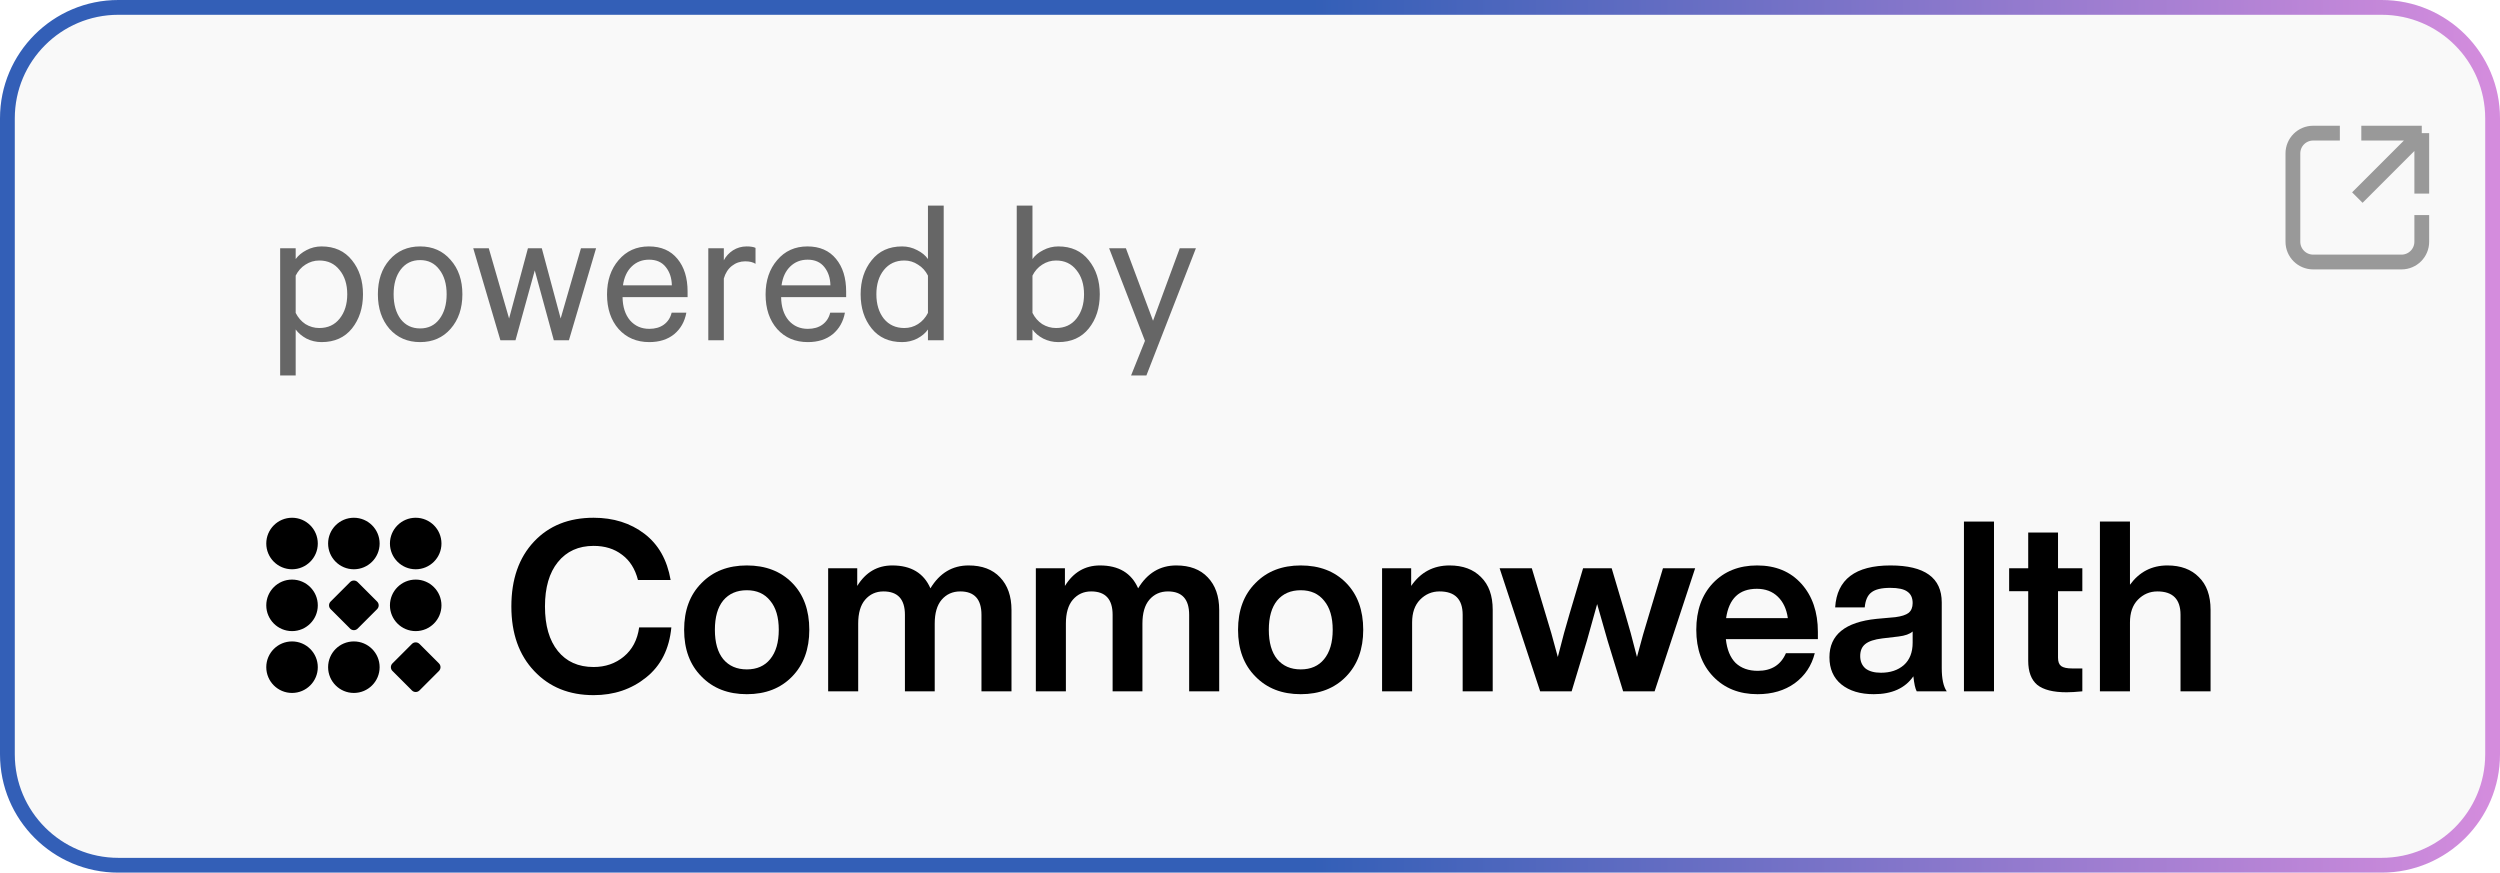
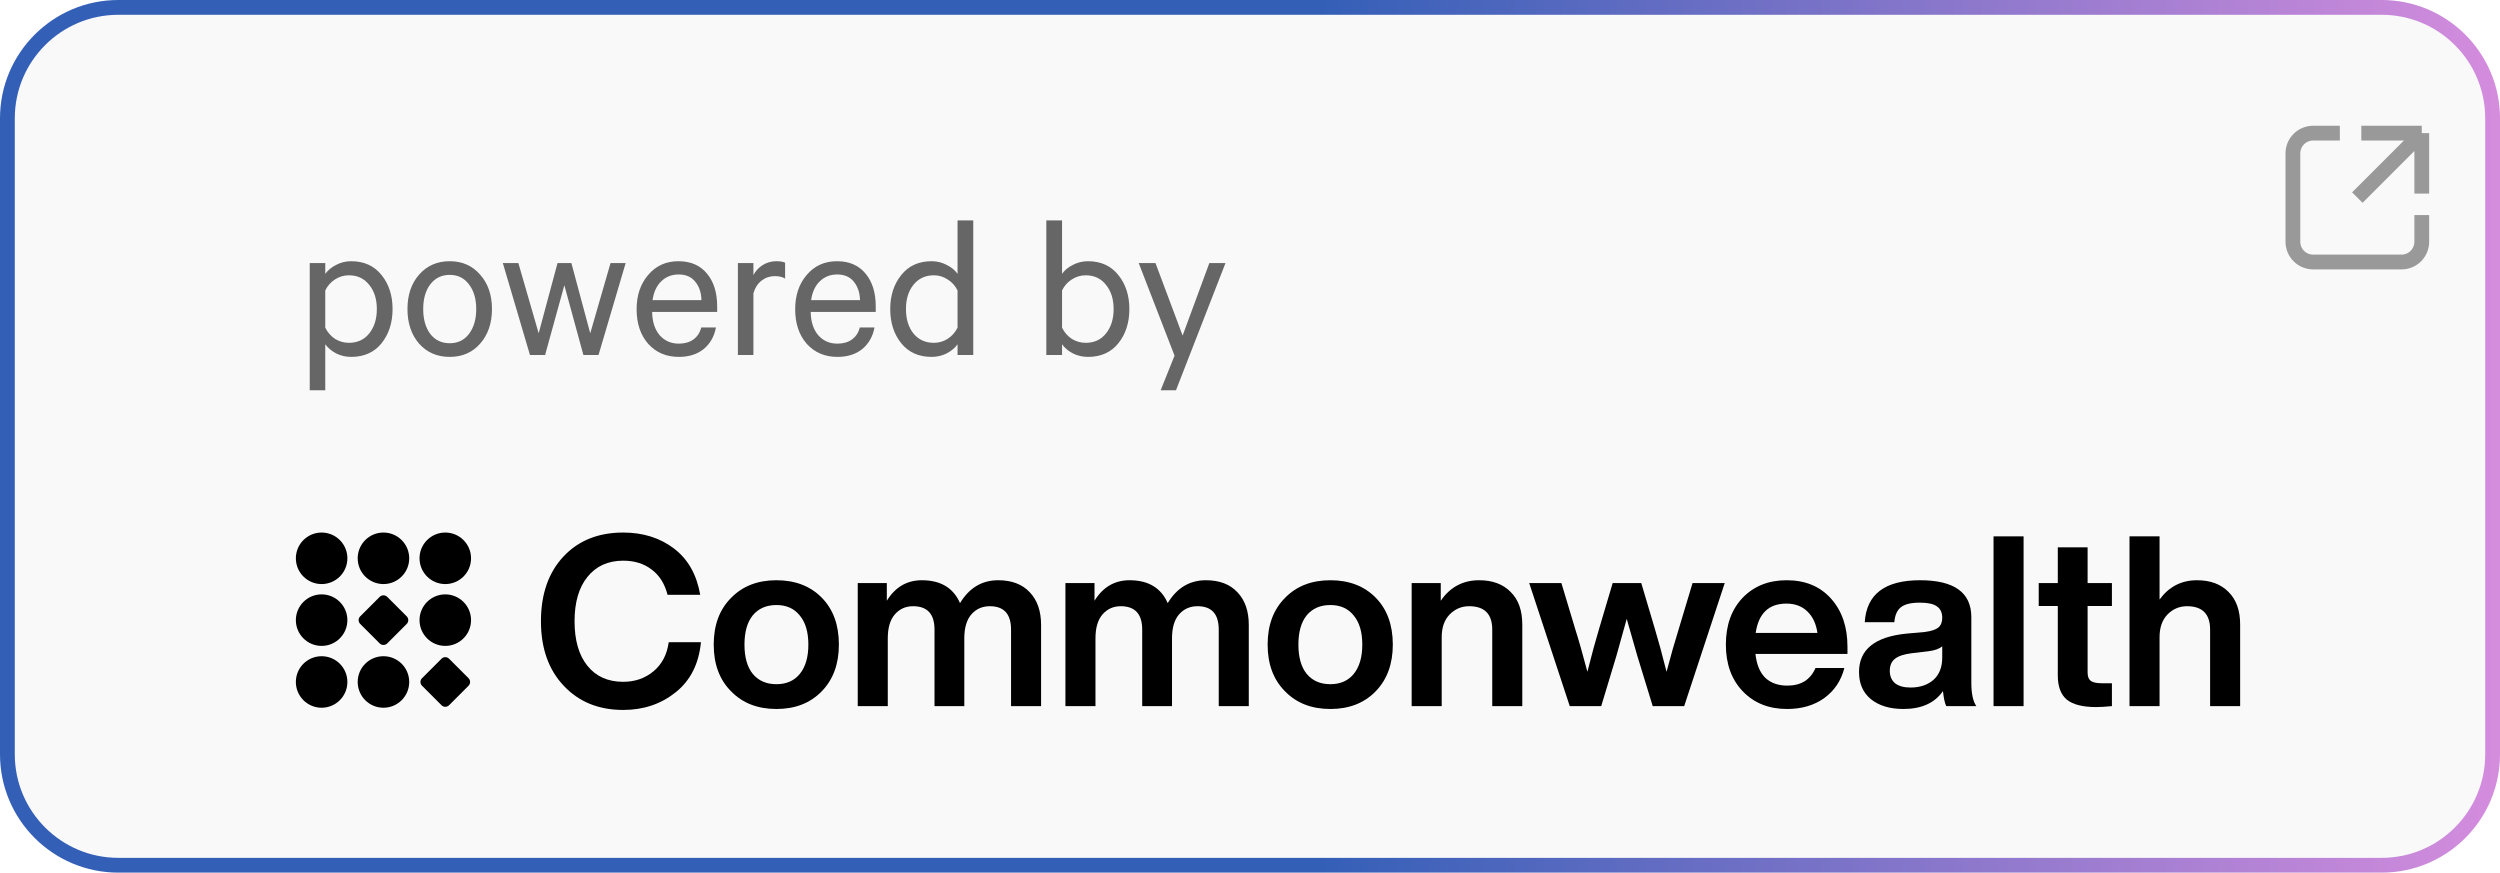
<svg xmlns="http://www.w3.org/2000/svg" width="169" height="59" viewBox="0 0 169 59" fill="none">
  <rect x="0.5" y="0.5" width="168" height="57.99" rx="7.5" fill="#F9F9F9" />
-   <path d="M19.988 22.272V25.38H18.938V16.784H19.988V17.512C20.165 17.269 20.408 17.069 20.716 16.91C21.033 16.742 21.374 16.658 21.738 16.658C22.615 16.658 23.301 16.971 23.796 17.596C24.291 18.212 24.538 18.977 24.538 19.892C24.538 20.807 24.291 21.577 23.796 22.202C23.301 22.818 22.615 23.126 21.738 23.126C21.374 23.126 21.033 23.047 20.716 22.888C20.408 22.72 20.165 22.515 19.988 22.272ZM19.988 18.632V21.152C20.147 21.469 20.366 21.721 20.646 21.908C20.935 22.085 21.248 22.174 21.584 22.174C22.163 22.174 22.62 21.964 22.956 21.544C23.301 21.115 23.474 20.564 23.474 19.892C23.474 19.22 23.301 18.674 22.956 18.254C22.62 17.825 22.163 17.61 21.584 17.61C21.248 17.61 20.935 17.703 20.646 17.89C20.366 18.067 20.147 18.315 19.988 18.632ZM30.459 17.568C30.991 18.165 31.257 18.94 31.257 19.892C31.257 20.844 30.991 21.623 30.459 22.23C29.936 22.827 29.25 23.126 28.401 23.126C27.551 23.126 26.861 22.827 26.329 22.23C25.806 21.623 25.545 20.844 25.545 19.892C25.545 18.94 25.806 18.165 26.329 17.568C26.861 16.961 27.551 16.658 28.401 16.658C29.25 16.658 29.936 16.961 30.459 17.568ZM29.703 21.572C30.029 21.143 30.193 20.583 30.193 19.892C30.193 19.201 30.029 18.646 29.703 18.226C29.385 17.797 28.951 17.582 28.401 17.582C27.85 17.582 27.411 17.797 27.085 18.226C26.767 18.646 26.609 19.201 26.609 19.892C26.609 20.583 26.767 21.143 27.085 21.572C27.411 21.992 27.85 22.202 28.401 22.202C28.951 22.202 29.385 21.992 29.703 21.572ZM36.626 16.784L37.9 21.53L39.272 16.784H40.294L38.46 23H37.438L36.15 18.282L34.848 23H33.826L31.992 16.784H33.042L34.414 21.53L35.688 16.784H36.626ZM45.403 21.138H46.397C46.285 21.745 46.01 22.23 45.571 22.594C45.132 22.949 44.572 23.126 43.891 23.126C43.042 23.126 42.351 22.832 41.819 22.244C41.296 21.647 41.035 20.867 41.035 19.906C41.035 18.963 41.296 18.189 41.819 17.582C42.342 16.966 43.023 16.658 43.863 16.658C44.694 16.658 45.338 16.938 45.795 17.498C46.252 18.049 46.481 18.786 46.481 19.71V20.088H42.085C42.094 20.741 42.262 21.264 42.589 21.656C42.925 22.039 43.359 22.23 43.891 22.23C44.283 22.23 44.61 22.137 44.871 21.95C45.142 21.754 45.319 21.483 45.403 21.138ZM43.877 17.554C43.41 17.554 43.018 17.708 42.701 18.016C42.384 18.324 42.188 18.749 42.113 19.29H45.417C45.408 18.795 45.272 18.385 45.011 18.058C44.75 17.722 44.372 17.554 43.877 17.554ZM51.073 16.756V17.834C50.905 17.722 50.672 17.666 50.373 17.666C50.037 17.666 49.739 17.769 49.477 17.974C49.216 18.179 49.034 18.464 48.931 18.828V23H47.881V16.784H48.931V17.596C49.071 17.325 49.277 17.101 49.547 16.924C49.827 16.747 50.135 16.658 50.471 16.658C50.742 16.658 50.943 16.691 51.073 16.756ZM56.122 21.138H57.116C57.004 21.745 56.728 22.23 56.29 22.594C55.851 22.949 55.291 23.126 54.61 23.126C53.76 23.126 53.07 22.832 52.538 22.244C52.015 21.647 51.754 20.867 51.754 19.906C51.754 18.963 52.015 18.189 52.538 17.582C53.06 16.966 53.742 16.658 54.582 16.658C55.412 16.658 56.056 16.938 56.514 17.498C56.971 18.049 57.2 18.786 57.2 19.71V20.088H52.804C52.813 20.741 52.981 21.264 53.308 21.656C53.644 22.039 54.078 22.23 54.61 22.23C55.002 22.23 55.328 22.137 55.59 21.95C55.86 21.754 56.038 21.483 56.122 21.138ZM54.596 17.554C54.129 17.554 53.737 17.708 53.42 18.016C53.102 18.324 52.906 18.749 52.832 19.29H56.136C56.126 18.795 55.991 18.385 55.73 18.058C55.468 17.722 55.09 17.554 54.596 17.554ZM62.73 23V22.272C62.562 22.515 62.319 22.72 62.002 22.888C61.684 23.047 61.343 23.126 60.98 23.126C60.102 23.126 59.416 22.818 58.922 22.202C58.427 21.586 58.179 20.816 58.179 19.892C58.179 18.977 58.427 18.212 58.922 17.596C59.416 16.971 60.102 16.658 60.98 16.658C61.343 16.658 61.684 16.742 62.002 16.91C62.319 17.069 62.562 17.269 62.73 17.512V13.9H63.794V23H62.73ZM62.73 21.152V18.632C62.571 18.315 62.347 18.067 62.057 17.89C61.778 17.703 61.469 17.61 61.133 17.61C60.555 17.61 60.093 17.825 59.748 18.254C59.411 18.674 59.243 19.22 59.243 19.892C59.243 20.564 59.411 21.115 59.748 21.544C60.093 21.964 60.555 22.174 61.133 22.174C61.469 22.174 61.778 22.085 62.057 21.908C62.347 21.721 62.571 21.469 62.73 21.152ZM69.795 22.272V23H68.731V13.9H69.795V17.512C69.963 17.269 70.205 17.069 70.523 16.91C70.84 16.742 71.181 16.658 71.545 16.658C72.422 16.658 73.108 16.971 73.603 17.596C74.097 18.212 74.345 18.977 74.345 19.892C74.345 20.816 74.097 21.586 73.603 22.202C73.108 22.818 72.422 23.126 71.545 23.126C71.181 23.126 70.84 23.047 70.523 22.888C70.205 22.72 69.963 22.515 69.795 22.272ZM69.795 18.632V21.152C69.953 21.469 70.173 21.721 70.453 21.908C70.742 22.085 71.055 22.174 71.391 22.174C71.969 22.174 72.427 21.964 72.763 21.544C73.108 21.115 73.281 20.564 73.281 19.892C73.281 19.22 73.108 18.674 72.763 18.254C72.427 17.825 71.969 17.61 71.391 17.61C71.055 17.61 70.742 17.703 70.453 17.89C70.173 18.067 69.953 18.315 69.795 18.632ZM77.497 25.38H76.461L77.399 23.042L74.977 16.784H76.111L77.945 21.684L79.751 16.784H80.843L77.497 25.38Z" fill="#666666" />
-   <path d="M19.742 38.483C20.703 38.483 21.483 37.703 21.483 36.742C21.483 35.78 20.703 35 19.742 35C18.78 35 18 35.78 18 36.742C18 37.703 18.78 38.483 19.742 38.483Z" fill="black" />
-   <path d="M23.921 38.483C24.883 38.483 25.663 37.703 25.663 36.742C25.663 35.78 24.883 35 23.921 35C22.959 35 22.18 35.78 22.18 36.742C22.18 37.703 22.959 38.483 23.921 38.483Z" fill="black" />
-   <path d="M28.101 38.483C29.063 38.483 29.843 37.703 29.843 36.742C29.843 35.78 29.063 35 28.101 35C27.139 35 26.36 35.78 26.36 36.742C26.36 37.703 27.139 38.483 28.101 38.483Z" fill="black" />
-   <path d="M19.742 42.663C20.703 42.663 21.483 41.883 21.483 40.922C21.483 39.96 20.703 39.18 19.742 39.18C18.78 39.18 18 39.96 18 40.922C18 41.883 18.78 42.663 19.742 42.663Z" fill="black" />
-   <path d="M28.101 42.663C29.063 42.663 29.843 41.883 29.843 40.922C29.843 39.96 29.063 39.18 28.101 39.18C27.139 39.18 26.36 39.96 26.36 40.922C26.36 41.883 27.139 42.663 28.101 42.663Z" fill="black" />
-   <path d="M19.742 46.843C20.703 46.843 21.483 46.063 21.483 45.101C21.483 44.139 20.703 43.36 19.742 43.36C18.78 43.36 18 44.139 18 45.101C18 46.063 18.78 46.843 19.742 46.843Z" fill="black" />
-   <path d="M23.921 46.843C24.883 46.843 25.663 46.063 25.663 45.101C25.663 44.139 24.883 43.36 23.921 43.36C22.959 43.36 22.18 44.139 22.18 45.101C22.18 46.063 22.959 46.843 23.921 46.843Z" fill="black" />
-   <path d="M23.666 39.349L22.349 40.666C22.208 40.807 22.208 41.036 22.349 41.177L23.666 42.494C23.807 42.635 24.036 42.635 24.177 42.494L25.494 41.177C25.635 41.036 25.635 40.807 25.494 40.666L24.177 39.349C24.036 39.208 23.807 39.208 23.666 39.349Z" fill="black" />
-   <path d="M27.846 43.529L26.529 44.846C26.388 44.987 26.388 45.215 26.529 45.356L27.846 46.674C27.987 46.815 28.215 46.815 28.356 46.674L29.673 45.356C29.814 45.215 29.814 44.987 29.673 44.846L28.356 43.529C28.215 43.388 27.987 43.388 27.846 43.529Z" fill="black" />
-   <path d="M40.128 46.992C38.473 46.992 37.136 46.449 36.115 45.364C35.083 44.279 34.568 42.822 34.568 40.996C34.568 39.158 35.078 37.697 36.099 36.612C37.109 35.537 38.452 35 40.128 35C41.471 35 42.616 35.36 43.561 36.08C44.507 36.8 45.098 37.842 45.334 39.207H43.126C42.933 38.455 42.573 37.885 42.046 37.498C41.53 37.101 40.891 36.902 40.128 36.902C39.107 36.902 38.301 37.267 37.711 37.998C37.13 38.718 36.84 39.717 36.84 40.996C36.84 42.285 37.13 43.29 37.711 44.01C38.291 44.73 39.097 45.09 40.128 45.09C40.923 45.09 41.606 44.853 42.175 44.381C42.745 43.908 43.089 43.252 43.207 42.414H45.383C45.243 43.876 44.673 45.004 43.674 45.799C42.685 46.594 41.504 46.992 40.128 46.992Z" fill="black" />
-   <path d="M54.709 42.575C54.709 43.886 54.322 44.939 53.548 45.734C52.774 46.53 51.754 46.927 50.486 46.927C49.218 46.927 48.197 46.53 47.423 45.734C46.639 44.95 46.247 43.897 46.247 42.575C46.247 41.254 46.639 40.201 47.423 39.416C48.197 38.621 49.218 38.224 50.486 38.224C51.754 38.224 52.774 38.616 53.548 39.4C54.322 40.185 54.709 41.243 54.709 42.575ZM48.89 44.558C49.277 45.02 49.809 45.251 50.486 45.251C51.163 45.251 51.689 45.02 52.065 44.558C52.452 44.085 52.645 43.424 52.645 42.575C52.645 41.727 52.452 41.071 52.065 40.609C51.689 40.136 51.163 39.9 50.486 39.9C49.809 39.9 49.277 40.131 48.89 40.593C48.514 41.055 48.326 41.716 48.326 42.575C48.326 43.435 48.514 44.096 48.89 44.558Z" fill="black" />
-   <path d="M65.476 38.224C66.389 38.224 67.099 38.492 67.604 39.029C68.12 39.567 68.377 40.303 68.377 41.238V46.734H66.347V41.56C66.347 40.507 65.868 39.98 64.912 39.98C64.396 39.98 63.977 40.169 63.655 40.544C63.343 40.91 63.187 41.447 63.187 42.156V46.734H61.173V41.56C61.173 40.507 60.689 39.98 59.722 39.98C59.217 39.98 58.803 40.169 58.481 40.544C58.169 40.91 58.014 41.447 58.014 42.156V46.734H55.983V38.417H57.949V39.61C58.519 38.686 59.308 38.224 60.318 38.224C61.586 38.224 62.446 38.739 62.897 39.771C63.52 38.739 64.38 38.224 65.476 38.224Z" fill="black" />
-   <path d="M79.516 38.224C80.43 38.224 81.139 38.492 81.644 39.029C82.16 39.567 82.418 40.303 82.418 41.238V46.734H80.387V41.56C80.387 40.507 79.909 39.98 78.952 39.98C78.436 39.98 78.017 40.169 77.695 40.544C77.383 40.91 77.228 41.447 77.228 42.156V46.734H75.213V41.56C75.213 40.507 74.729 39.98 73.762 39.98C73.257 39.98 72.844 40.169 72.521 40.544C72.21 40.91 72.054 41.447 72.054 42.156V46.734H70.023V38.417H71.989V39.61C72.559 38.686 73.349 38.224 74.359 38.224C75.627 38.224 76.486 38.739 76.938 39.771C77.561 38.739 78.42 38.224 79.516 38.224Z" fill="black" />
-   <path d="M92.154 42.575C92.154 43.886 91.767 44.939 90.994 45.734C90.22 46.53 89.199 46.927 87.931 46.927C86.663 46.927 85.643 46.53 84.869 45.734C84.085 44.95 83.692 43.897 83.692 42.575C83.692 41.254 84.085 40.201 84.869 39.416C85.643 38.621 86.663 38.224 87.931 38.224C89.199 38.224 90.22 38.616 90.994 39.4C91.767 40.185 92.154 41.243 92.154 42.575ZM86.336 44.558C86.722 45.02 87.254 45.251 87.931 45.251C88.608 45.251 89.135 45.02 89.511 44.558C89.898 44.085 90.091 43.424 90.091 42.575C90.091 41.727 89.898 41.071 89.511 40.609C89.135 40.136 88.608 39.9 87.931 39.9C87.254 39.9 86.722 40.131 86.336 40.593C85.96 41.055 85.772 41.716 85.772 42.575C85.772 43.435 85.96 44.096 86.336 44.558Z" fill="black" />
-   <path d="M97.99 38.224C98.892 38.224 99.602 38.487 100.117 39.013C100.644 39.529 100.907 40.265 100.907 41.221V46.734H98.876V41.56C98.876 40.507 98.355 39.98 97.313 39.98C96.797 39.98 96.356 40.169 95.991 40.544C95.637 40.91 95.459 41.42 95.459 42.076V46.734H93.428V38.417H95.395V39.61C96.029 38.686 96.894 38.224 97.99 38.224Z" fill="black" />
-   <path d="M111.481 41.528L112.416 38.417H114.591L111.851 46.734H109.724L108.676 43.317C108.279 41.92 108.042 41.093 107.967 40.835C107.935 40.953 107.704 41.78 107.274 43.317L106.242 46.734H104.115L101.375 38.417H103.551L104.486 41.528C104.722 42.269 104.996 43.231 105.308 44.413C105.608 43.22 105.872 42.253 106.097 41.512L107.016 38.417H108.95L109.869 41.512C110.095 42.253 110.358 43.22 110.659 44.413C110.938 43.349 111.212 42.387 111.481 41.528Z" fill="black" />
-   <path d="M122.889 42.721V43.204H116.668C116.743 43.913 116.963 44.45 117.328 44.816C117.704 45.17 118.204 45.348 118.827 45.348C119.751 45.348 120.385 44.95 120.729 44.155H122.679C122.465 45.004 122.013 45.681 121.326 46.186C120.638 46.68 119.8 46.927 118.811 46.927C117.575 46.927 116.576 46.53 115.813 45.734C115.05 44.939 114.669 43.886 114.669 42.575C114.669 41.264 115.045 40.211 115.797 39.416C116.56 38.621 117.554 38.224 118.779 38.224C120.036 38.224 121.035 38.637 121.777 39.465C122.518 40.292 122.889 41.377 122.889 42.721ZM118.763 39.803C117.57 39.803 116.877 40.464 116.684 41.786H120.858C120.772 41.173 120.547 40.69 120.181 40.335C119.816 39.98 119.343 39.803 118.763 39.803Z" fill="black" />
-   <path d="M131.6 46.734H129.57C129.473 46.562 129.398 46.223 129.344 45.718C128.785 46.524 127.893 46.927 126.668 46.927C125.755 46.927 125.024 46.707 124.476 46.266C123.939 45.826 123.67 45.213 123.67 44.429C123.67 42.914 124.734 42.049 126.862 41.834L128.119 41.721C128.538 41.667 128.839 41.571 129.021 41.431C129.204 41.281 129.295 41.06 129.295 40.77C129.295 40.416 129.177 40.158 128.941 39.996C128.715 39.825 128.328 39.739 127.78 39.739C127.189 39.739 126.765 39.841 126.507 40.045C126.249 40.238 126.099 40.577 126.056 41.06H124.057C124.175 39.169 125.422 38.224 127.797 38.224C130.107 38.224 131.262 39.056 131.262 40.722V45.154C131.262 45.885 131.375 46.411 131.6 46.734ZM127.152 45.477C127.786 45.477 128.302 45.305 128.699 44.961C129.097 44.606 129.295 44.101 129.295 43.446V42.688C129.102 42.86 128.785 42.973 128.345 43.027L127.249 43.156C126.711 43.22 126.324 43.349 126.088 43.542C125.862 43.725 125.75 43.994 125.75 44.348C125.75 44.703 125.868 44.982 126.104 45.187C126.351 45.38 126.701 45.477 127.152 45.477Z" fill="black" />
-   <path d="M134.794 46.734H132.763V35.258H134.794V46.734Z" fill="black" />
-   <path d="M140.766 38.417V39.964H139.122V44.461C139.122 44.73 139.192 44.918 139.332 45.025C139.482 45.133 139.729 45.187 140.073 45.187H140.766V46.734C140.326 46.777 139.971 46.798 139.702 46.798C138.8 46.798 138.139 46.632 137.72 46.299C137.312 45.955 137.107 45.412 137.107 44.671V39.964H135.818V38.417H137.107V35.999H139.122V38.417H140.766Z" fill="black" />
-   <path d="M146.517 38.224C147.419 38.224 148.128 38.487 148.644 39.013C149.171 39.529 149.434 40.265 149.434 41.221V46.734H147.403V41.56C147.403 40.507 146.882 39.98 145.84 39.98C145.324 39.98 144.883 40.169 144.518 40.544C144.163 40.91 143.986 41.42 143.986 42.076V46.734H141.955V35.258H143.986V39.529C144.62 38.659 145.464 38.224 146.517 38.224Z" fill="black" />
+   <path d="M21.988 23.272V26.38H20.938V17.784H21.988V18.512C22.165 18.269 22.408 18.069 22.716 17.91C23.033 17.742 23.374 17.658 23.738 17.658C24.615 17.658 25.301 17.971 25.796 18.596C26.291 19.212 26.538 19.977 26.538 20.892C26.538 21.807 26.291 22.577 25.796 23.202C25.301 23.818 24.615 24.126 23.738 24.126C23.374 24.126 23.033 24.047 22.716 23.888C22.408 23.72 22.165 23.515 21.988 23.272ZM21.988 19.632V22.152C22.147 22.469 22.366 22.721 22.646 22.908C22.935 23.085 23.248 23.174 23.584 23.174C24.163 23.174 24.62 22.964 24.956 22.544C25.301 22.115 25.474 21.564 25.474 20.892C25.474 20.22 25.301 19.674 24.956 19.254C24.62 18.825 24.163 18.61 23.584 18.61C23.248 18.61 22.935 18.703 22.646 18.89C22.366 19.067 22.147 19.315 21.988 19.632ZM32.459 18.568C32.991 19.165 33.257 19.94 33.257 20.892C33.257 21.844 32.991 22.623 32.459 23.23C31.936 23.827 31.25 24.126 30.401 24.126C29.551 24.126 28.861 23.827 28.329 23.23C27.806 22.623 27.545 21.844 27.545 20.892C27.545 19.94 27.806 19.165 28.329 18.568C28.861 17.961 29.551 17.658 30.401 17.658C31.25 17.658 31.936 17.961 32.459 18.568ZM31.703 22.572C32.029 22.143 32.193 21.583 32.193 20.892C32.193 20.201 32.029 19.646 31.703 19.226C31.385 18.797 30.951 18.582 30.401 18.582C29.85 18.582 29.411 18.797 29.085 19.226C28.767 19.646 28.609 20.201 28.609 20.892C28.609 21.583 28.767 22.143 29.085 22.572C29.411 22.992 29.85 23.202 30.401 23.202C30.951 23.202 31.385 22.992 31.703 22.572ZM38.626 17.784L39.9 22.53L41.272 17.784H42.294L40.46 24H39.438L38.15 19.282L36.848 24H35.826L33.992 17.784H35.042L36.414 22.53L37.688 17.784H38.626ZM47.403 22.138H48.397C48.285 22.745 48.01 23.23 47.571 23.594C47.132 23.949 46.572 24.126 45.891 24.126C45.042 24.126 44.351 23.832 43.819 23.244C43.296 22.647 43.035 21.867 43.035 20.906C43.035 19.963 43.296 19.189 43.819 18.582C44.342 17.966 45.023 17.658 45.863 17.658C46.694 17.658 47.338 17.938 47.795 18.498C48.252 19.049 48.481 19.786 48.481 20.71V21.088H44.085C44.094 21.741 44.262 22.264 44.589 22.656C44.925 23.039 45.359 23.23 45.891 23.23C46.283 23.23 46.61 23.137 46.871 22.95C47.142 22.754 47.319 22.483 47.403 22.138ZM45.877 18.554C45.41 18.554 45.018 18.708 44.701 19.016C44.384 19.324 44.188 19.749 44.113 20.29H47.417C47.408 19.795 47.272 19.385 47.011 19.058C46.75 18.722 46.372 18.554 45.877 18.554ZM53.073 17.756V18.834C52.905 18.722 52.672 18.666 52.373 18.666C52.037 18.666 51.739 18.769 51.477 18.974C51.216 19.179 51.034 19.464 50.931 19.828V24H49.881V17.784H50.931V18.596C51.071 18.325 51.277 18.101 51.547 17.924C51.827 17.747 52.135 17.658 52.471 17.658C52.742 17.658 52.943 17.691 53.073 17.756ZM58.122 22.138H59.116C59.004 22.745 58.728 23.23 58.29 23.594C57.851 23.949 57.291 24.126 56.61 24.126C55.76 24.126 55.07 23.832 54.538 23.244C54.015 22.647 53.754 21.867 53.754 20.906C53.754 19.963 54.015 19.189 54.538 18.582C55.06 17.966 55.742 17.658 56.582 17.658C57.412 17.658 58.056 17.938 58.514 18.498C58.971 19.049 59.2 19.786 59.2 20.71V21.088H54.804C54.813 21.741 54.981 22.264 55.308 22.656C55.644 23.039 56.078 23.23 56.61 23.23C57.002 23.23 57.328 23.137 57.59 22.95C57.86 22.754 58.038 22.483 58.122 22.138ZM56.596 18.554C56.129 18.554 55.737 18.708 55.42 19.016C55.102 19.324 54.906 19.749 54.832 20.29H58.136C58.126 19.795 57.991 19.385 57.73 19.058C57.468 18.722 57.09 18.554 56.596 18.554ZM64.73 24V23.272C64.561 23.515 64.319 23.72 64.001 23.888C63.684 24.047 63.343 24.126 62.98 24.126C62.102 24.126 61.416 23.818 60.922 23.202C60.427 22.586 60.179 21.816 60.179 20.892C60.179 19.977 60.427 19.212 60.922 18.596C61.416 17.971 62.102 17.658 62.98 17.658C63.343 17.658 63.684 17.742 64.001 17.91C64.319 18.069 64.561 18.269 64.73 18.512V14.9H65.793V24H64.73ZM64.73 22.152V19.632C64.571 19.315 64.347 19.067 64.058 18.89C63.778 18.703 63.469 18.61 63.133 18.61C62.555 18.61 62.093 18.825 61.748 19.254C61.411 19.674 61.243 20.22 61.243 20.892C61.243 21.564 61.411 22.115 61.748 22.544C62.093 22.964 62.555 23.174 63.133 23.174C63.469 23.174 63.778 23.085 64.058 22.908C64.347 22.721 64.571 22.469 64.73 22.152ZM71.795 23.272V24H70.731V14.9H71.795V18.512C71.963 18.269 72.205 18.069 72.523 17.91C72.84 17.742 73.181 17.658 73.545 17.658C74.422 17.658 75.108 17.971 75.603 18.596C76.097 19.212 76.345 19.977 76.345 20.892C76.345 21.816 76.097 22.586 75.603 23.202C75.108 23.818 74.422 24.126 73.545 24.126C73.181 24.126 72.84 24.047 72.523 23.888C72.205 23.72 71.963 23.515 71.795 23.272ZM71.795 19.632V22.152C71.953 22.469 72.173 22.721 72.453 22.908C72.742 23.085 73.055 23.174 73.391 23.174C73.969 23.174 74.427 22.964 74.763 22.544C75.108 22.115 75.281 21.564 75.281 20.892C75.281 20.22 75.108 19.674 74.763 19.254C74.427 18.825 73.969 18.61 73.391 18.61C73.055 18.61 72.742 18.703 72.453 18.89C72.173 19.067 71.953 19.315 71.795 19.632ZM79.497 26.38H78.461L79.399 24.042L76.977 17.784H78.111L79.945 22.684L81.751 17.784H82.843L79.497 26.38Z" fill="#666666" />
+   <path d="M21.742 39.483C22.703 39.483 23.483 38.703 23.483 37.742C23.483 36.78 22.703 36 21.742 36C20.78 36 20 36.78 20 37.742C20 38.703 20.78 39.483 21.742 39.483Z" fill="black" />
+   <path d="M25.921 39.483C26.883 39.483 27.663 38.703 27.663 37.742C27.663 36.78 26.883 36 25.921 36C24.959 36 24.18 36.78 24.18 37.742C24.18 38.703 24.959 39.483 25.921 39.483Z" fill="black" />
+   <path d="M30.101 39.483C31.063 39.483 31.843 38.703 31.843 37.742C31.843 36.78 31.063 36 30.101 36C29.139 36 28.36 36.78 28.36 37.742C28.36 38.703 29.139 39.483 30.101 39.483Z" fill="black" />
+   <path d="M21.742 43.663C22.703 43.663 23.483 42.883 23.483 41.922C23.483 40.96 22.703 40.18 21.742 40.18C20.78 40.18 20 40.96 20 41.922C20 42.883 20.78 43.663 21.742 43.663Z" fill="black" />
+   <path d="M30.101 43.663C31.063 43.663 31.843 42.883 31.843 41.922C31.843 40.96 31.063 40.18 30.101 40.18C29.139 40.18 28.36 40.96 28.36 41.922C28.36 42.883 29.139 43.663 30.101 43.663Z" fill="black" />
+   <path d="M21.742 47.843C22.703 47.843 23.483 47.063 23.483 46.101C23.483 45.139 22.703 44.36 21.742 44.36C20.78 44.36 20 45.139 20 46.101C20 47.063 20.78 47.843 21.742 47.843Z" fill="black" />
+   <path d="M25.921 47.843C26.883 47.843 27.663 47.063 27.663 46.101C27.663 45.139 26.883 44.36 25.921 44.36C24.959 44.36 24.18 45.139 24.18 46.101C24.18 47.063 24.959 47.843 25.921 47.843Z" fill="black" />
+   <path d="M25.666 40.349L24.349 41.666C24.208 41.807 24.208 42.036 24.349 42.177L25.666 43.494C25.807 43.635 26.036 43.635 26.177 43.494L27.494 42.177C27.635 42.036 27.635 41.807 27.494 41.666L26.177 40.349C26.036 40.208 25.807 40.208 25.666 40.349Z" fill="black" />
+   <path d="M29.846 44.529L28.529 45.846C28.388 45.987 28.388 46.215 28.529 46.356L29.846 47.674C29.987 47.815 30.215 47.815 30.356 47.674L31.673 46.356C31.814 46.215 31.814 45.987 31.673 45.846L30.356 44.529C30.215 44.388 29.987 44.388 29.846 44.529Z" fill="black" />
+   <path d="M42.128 47.992C40.473 47.992 39.136 47.449 38.115 46.364C37.083 45.279 36.568 43.822 36.568 41.996C36.568 40.158 37.078 38.697 38.099 37.612C39.109 36.537 40.452 36 42.128 36C43.471 36 44.616 36.36 45.561 37.08C46.507 37.8 47.098 38.842 47.334 40.207H45.126C44.933 39.455 44.573 38.885 44.046 38.498C43.53 38.101 42.891 37.902 42.128 37.902C41.107 37.902 40.301 38.267 39.711 38.998C39.13 39.718 38.84 40.717 38.84 41.996C38.84 43.285 39.13 44.29 39.711 45.01C40.291 45.73 41.097 46.09 42.128 46.09C42.923 46.09 43.606 45.853 44.175 45.381C44.745 44.908 45.089 44.252 45.207 43.414H47.383C47.243 44.876 46.673 46.004 45.674 46.799C44.685 47.594 43.504 47.992 42.128 47.992Z" fill="black" />
+   <path d="M56.709 43.575C56.709 44.886 56.322 45.939 55.548 46.734C54.774 47.53 53.754 47.927 52.486 47.927C51.218 47.927 50.197 47.53 49.423 46.734C48.639 45.95 48.247 44.897 48.247 43.575C48.247 42.254 48.639 41.201 49.423 40.416C50.197 39.621 51.218 39.224 52.486 39.224C53.754 39.224 54.774 39.616 55.548 40.4C56.322 41.185 56.709 42.243 56.709 43.575ZM50.89 45.558C51.277 46.02 51.809 46.251 52.486 46.251C53.163 46.251 53.689 46.02 54.065 45.558C54.452 45.085 54.645 44.424 54.645 43.575C54.645 42.727 54.452 42.071 54.065 41.609C53.689 41.136 53.163 40.9 52.486 40.9C51.809 40.9 51.277 41.131 50.89 41.593C50.514 42.055 50.326 42.716 50.326 43.575C50.326 44.435 50.514 45.096 50.89 45.558Z" fill="black" />
+   <path d="M67.476 39.224C68.389 39.224 69.099 39.492 69.604 40.029C70.12 40.567 70.377 41.303 70.377 42.238V47.734H68.347V42.56C68.347 41.507 67.868 40.98 66.912 40.98C66.396 40.98 65.977 41.169 65.655 41.544C65.343 41.91 65.187 42.447 65.187 43.156V47.734H63.173V42.56C63.173 41.507 62.689 40.98 61.722 40.98C61.217 40.98 60.803 41.169 60.481 41.544C60.169 41.91 60.014 42.447 60.014 43.156V47.734H57.983V39.417H59.949V40.61C60.519 39.686 61.308 39.224 62.318 39.224C63.586 39.224 64.446 39.739 64.897 40.771C65.52 39.739 66.38 39.224 67.476 39.224Z" fill="black" />
+   <path d="M81.516 39.224C82.43 39.224 83.139 39.492 83.644 40.029C84.16 40.567 84.418 41.303 84.418 42.238V47.734H82.387V42.56C82.387 41.507 81.909 40.98 80.952 40.98C80.436 40.98 80.017 41.169 79.695 41.544C79.383 41.91 79.228 42.447 79.228 43.156V47.734H77.213V42.56C77.213 41.507 76.729 40.98 75.762 40.98C75.257 40.98 74.844 41.169 74.521 41.544C74.21 41.91 74.054 42.447 74.054 43.156V47.734H72.023V39.417H73.989V40.61C74.559 39.686 75.349 39.224 76.359 39.224C77.627 39.224 78.486 39.739 78.938 40.771C79.561 39.739 80.42 39.224 81.516 39.224Z" fill="black" />
+   <path d="M94.154 43.575C94.154 44.886 93.767 45.939 92.994 46.734C92.22 47.53 91.199 47.927 89.931 47.927C88.663 47.927 87.643 47.53 86.869 46.734C86.085 45.95 85.692 44.897 85.692 43.575C85.692 42.254 86.085 41.201 86.869 40.416C87.643 39.621 88.663 39.224 89.931 39.224C91.199 39.224 92.22 39.616 92.994 40.4C93.767 41.185 94.154 42.243 94.154 43.575ZM88.336 45.558C88.722 46.02 89.254 46.251 89.931 46.251C90.608 46.251 91.135 46.02 91.511 45.558C91.898 45.085 92.091 44.424 92.091 43.575C92.091 42.727 91.898 42.071 91.511 41.609C91.135 41.136 90.608 40.9 89.931 40.9C89.254 40.9 88.722 41.131 88.336 41.593C87.96 42.055 87.772 42.716 87.772 43.575C87.772 44.435 87.96 45.096 88.336 45.558Z" fill="black" />
+   <path d="M99.99 39.224C100.892 39.224 101.602 39.487 102.117 40.013C102.644 40.529 102.907 41.265 102.907 42.221V47.734H100.876V42.56C100.876 41.507 100.355 40.98 99.313 40.98C98.797 40.98 98.356 41.169 97.991 41.544C97.637 41.91 97.459 42.42 97.459 43.076V47.734H95.428V39.417H97.395V40.61C98.029 39.686 98.894 39.224 99.99 39.224Z" fill="black" />
+   <path d="M113.481 42.528L114.416 39.417H116.591L113.851 47.734H111.724L110.676 44.317C110.279 42.92 110.042 42.093 109.967 41.835C109.935 41.953 109.704 42.78 109.274 44.317L108.242 47.734H106.115L103.375 39.417H105.551L106.486 42.528C106.722 43.269 106.996 44.231 107.308 45.413C107.608 44.22 107.872 43.253 108.097 42.512L109.016 39.417H110.95L111.869 42.512C112.095 43.253 112.358 44.22 112.659 45.413C112.938 44.349 113.212 43.387 113.481 42.528Z" fill="black" />
+   <path d="M124.889 43.721V44.204H118.668C118.743 44.913 118.963 45.45 119.328 45.816C119.704 46.17 120.204 46.348 120.827 46.348C121.751 46.348 122.385 45.95 122.729 45.155H124.679C124.465 46.004 124.013 46.681 123.326 47.186C122.638 47.68 121.8 47.927 120.811 47.927C119.576 47.927 118.576 47.53 117.813 46.734C117.05 45.939 116.669 44.886 116.669 43.575C116.669 42.264 117.045 41.211 117.797 40.416C118.56 39.621 119.554 39.224 120.779 39.224C122.036 39.224 123.035 39.637 123.777 40.465C124.518 41.292 124.889 42.377 124.889 43.721ZM120.763 40.803C119.57 40.803 118.877 41.464 118.684 42.786H122.858C122.772 42.173 122.547 41.69 122.181 41.335C121.816 40.98 121.343 40.803 120.763 40.803Z" fill="black" />
+   <path d="M133.6 47.734H131.57C131.473 47.562 131.398 47.223 131.344 46.718C130.785 47.524 129.893 47.927 128.668 47.927C127.755 47.927 127.024 47.707 126.476 47.266C125.939 46.826 125.67 46.213 125.67 45.429C125.67 43.914 126.734 43.049 128.862 42.834L130.119 42.721C130.538 42.667 130.839 42.571 131.021 42.431C131.204 42.281 131.295 42.06 131.295 41.77C131.295 41.416 131.177 41.158 130.941 40.996C130.715 40.825 130.328 40.739 129.78 40.739C129.189 40.739 128.765 40.841 128.507 41.045C128.249 41.238 128.099 41.577 128.056 42.06H126.057C126.175 40.169 127.422 39.224 129.797 39.224C132.107 39.224 133.262 40.056 133.262 41.722V46.154C133.262 46.885 133.375 47.411 133.6 47.734ZM129.152 46.477C129.786 46.477 130.302 46.305 130.699 45.961C131.097 45.606 131.295 45.101 131.295 44.446V43.688C131.102 43.86 130.785 43.973 130.345 44.027L129.249 44.156C128.711 44.22 128.324 44.349 128.088 44.542C127.862 44.725 127.75 44.994 127.75 45.348C127.75 45.703 127.868 45.982 128.104 46.187C128.351 46.38 128.701 46.477 129.152 46.477Z" fill="black" />
+   <path d="M136.794 47.734H134.763V36.258H136.794V47.734Z" fill="black" />
+   <path d="M142.766 39.417V40.964H141.122V45.461C141.122 45.73 141.192 45.918 141.332 46.025C141.482 46.133 141.729 46.187 142.073 46.187H142.766V47.734C142.326 47.777 141.971 47.798 141.702 47.798C140.8 47.798 140.139 47.632 139.72 47.299C139.312 46.955 139.107 46.412 139.107 45.671V40.964H137.818V39.417H139.107V36.999H141.122V39.417H142.766Z" fill="black" />
+   <path d="M148.517 39.224C149.419 39.224 150.128 39.487 150.644 40.013C151.171 40.529 151.434 41.265 151.434 42.221V47.734H149.403V42.56C149.403 41.507 148.882 40.98 147.84 40.98C147.324 40.98 146.883 41.169 146.518 41.544C146.163 41.91 145.986 42.42 145.986 43.076V47.734H143.955V36.258H145.986V40.529C146.62 39.659 147.464 39.224 148.517 39.224Z" fill="black" />
  <path d="M158.174 9H156.369C155.613 9 155 9.613 155 10.369V16.343C155 17.099 155.613 17.712 156.369 17.712H162.343C163.099 17.712 163.712 17.099 163.712 16.343V14.538M159.625 9H163.712M163.712 9V13.086M163.712 9L159.356 13.356" stroke="#999999" />
  <rect x="0.5" y="0.5" width="168" height="57.99" rx="7.5" stroke="url(#paint0_linear)" />
  <defs>
    <linearGradient id="paint0_linear" x1="88.722" y1="29.015" x2="168.572" y2="29.015" gradientUnits="userSpaceOnUse">
      <stop stop-color="#335FB7" />
      <stop offset="1" stop-color="#D48CDD" />
    </linearGradient>
  </defs>
</svg>
